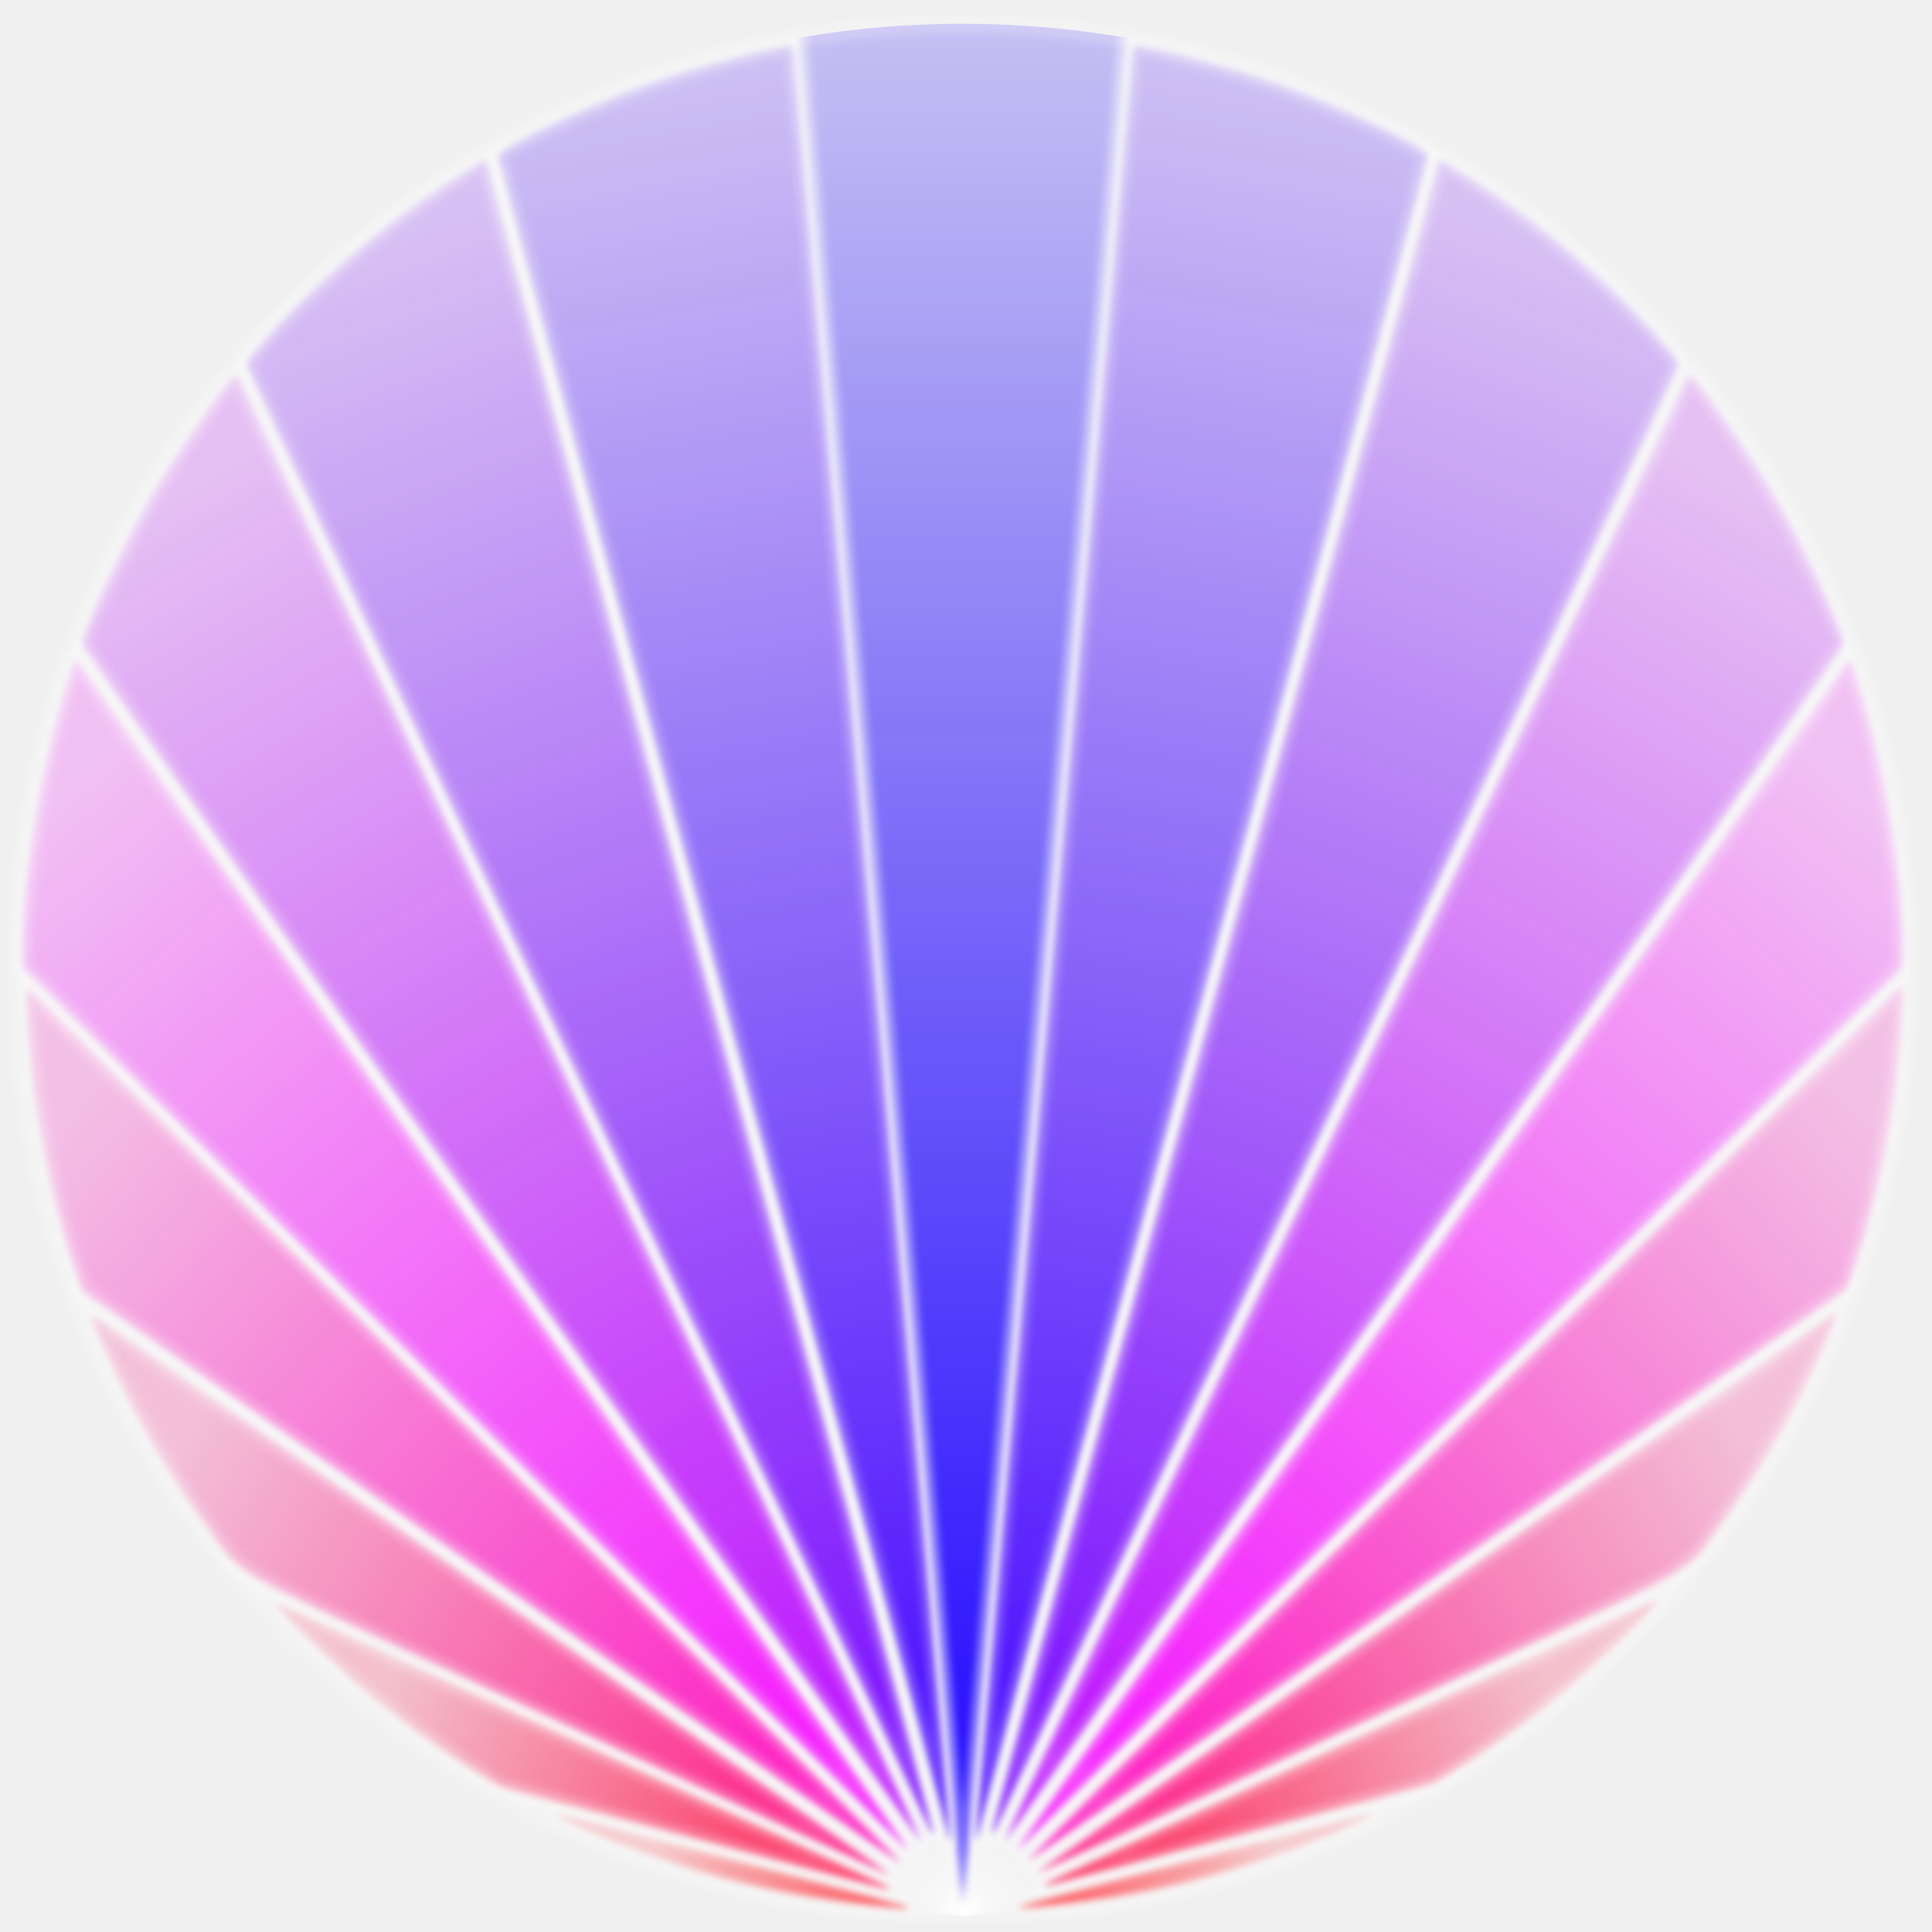
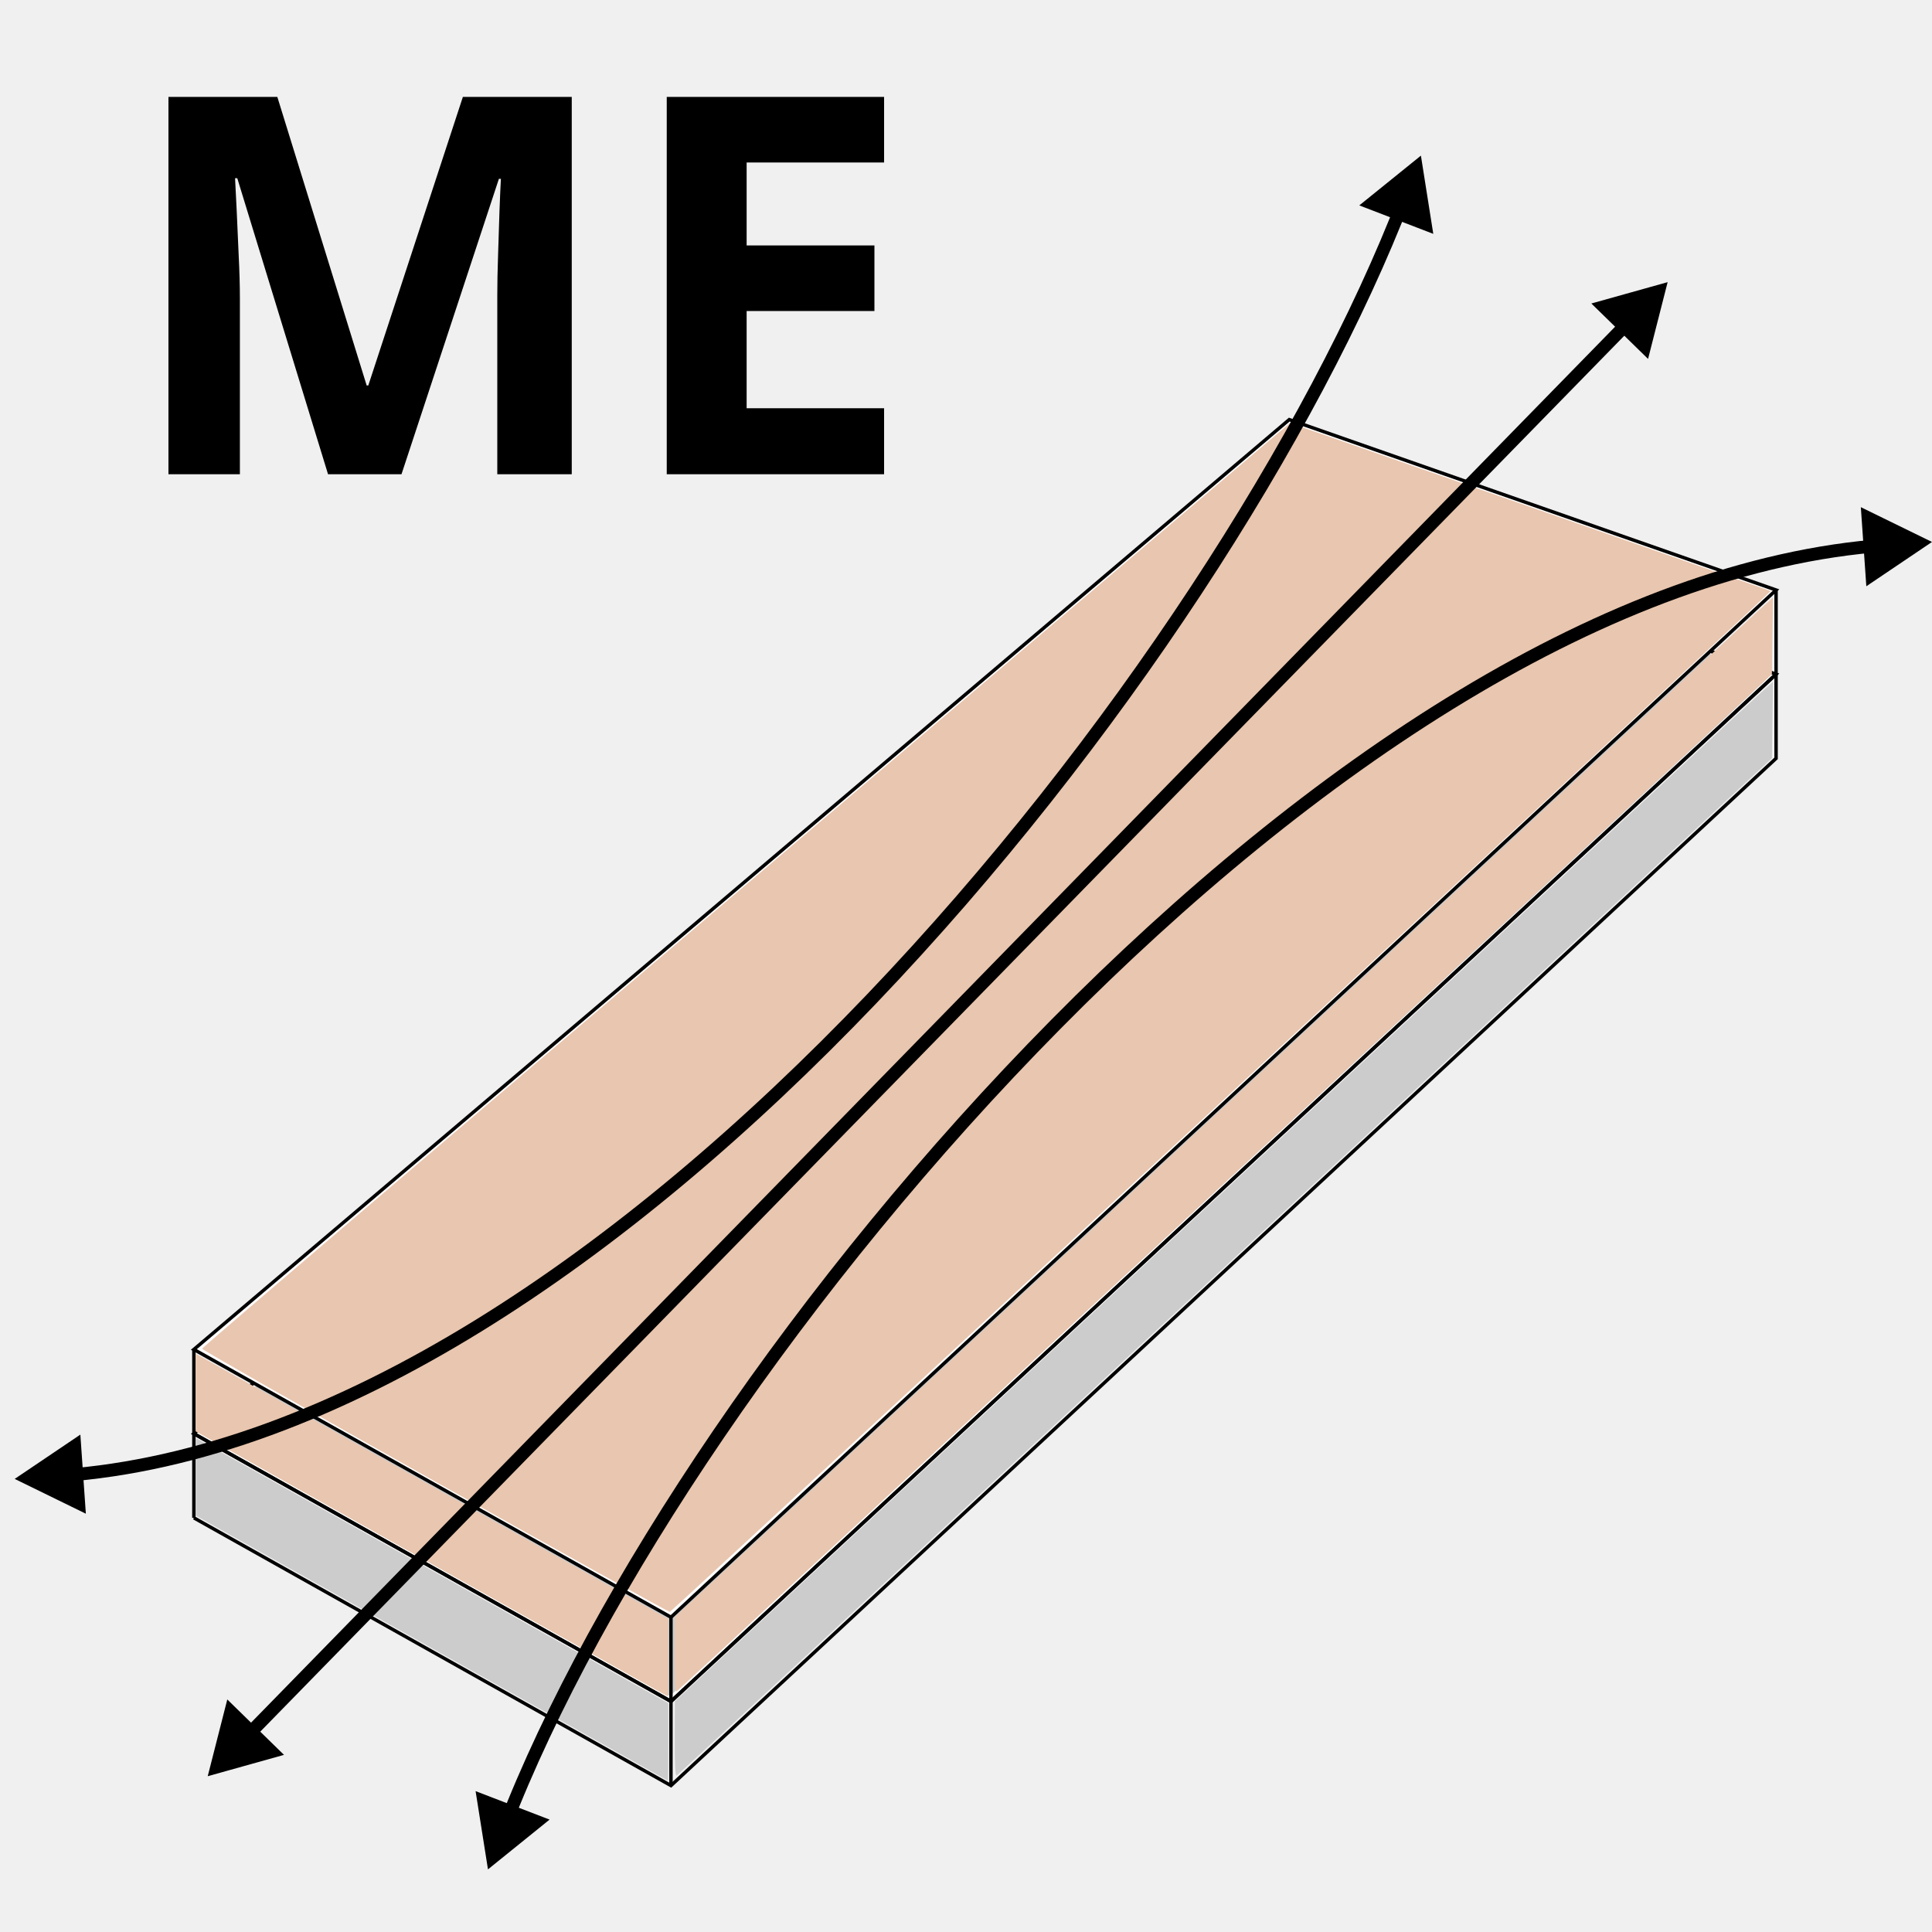
<svg xmlns="http://www.w3.org/2000/svg" xmlns:xlink="http://www.w3.org/1999/xlink" width="150mm" height="150mm" viewBox="0 0 150 150" version="1.1" id="svg8">
  <defs id="defs2">
-     <linearGradient id="linearGradient1428">
-       <stop style="stop-color:#ff000a;stop-opacity:1" offset="0" id="stop1424" />
-       <stop style="stop-color:#ff000a;stop-opacity:0.2" offset="1" id="stop1426" />
-     </linearGradient>
-     <linearGradient id="linearGradient1422">
-       <stop style="stop-color:#ff003d;stop-opacity:1" offset="0" id="stop1418" />
-       <stop style="stop-color:#ff003d;stop-opacity:0.2" offset="1" id="stop1420" />
-     </linearGradient>
-     <linearGradient id="linearGradient1416">
-       <stop style="stop-color:#ff0078;stop-opacity:1" offset="0" id="stop1412" />
-       <stop style="stop-color:#ff0078;stop-opacity:0.2" offset="1" id="stop1414" />
-     </linearGradient>
-     <linearGradient id="linearGradient1410">
-       <stop style="stop-color:#ff00ba;stop-opacity:1" offset="0" id="stop1406" />
-       <stop style="stop-color:#ff00ba;stop-opacity:0.2" offset="1" id="stop1408" />
-     </linearGradient>
-     <linearGradient id="linearGradient1404">
-       <stop style="stop-color:#f500ff;stop-opacity:1" offset="0" id="stop1400" />
-       <stop style="stop-color:#f500ff;stop-opacity:0.2" offset="1" id="stop1402" />
-     </linearGradient>
-     <linearGradient id="linearGradient1398">
-       <stop style="stop-color:#b700ff;stop-opacity:1" offset="0" id="stop1394" />
-       <stop style="stop-color:#b700ff;stop-opacity:0.2" offset="1" id="stop1396" />
-     </linearGradient>
-     <linearGradient id="linearGradient1392">
-       <stop style="stop-color:#7300ff;stop-opacity:1" offset="0" id="stop1388" />
-       <stop style="stop-color:#7300ff;stop-opacity:0.2" offset="1" id="stop1390" />
-     </linearGradient>
-     <linearGradient id="linearGradient1386">
-       <stop style="stop-color:#4100ff;stop-opacity:1" offset="0" id="stop1382" />
-       <stop style="stop-color:#4100ff;stop-opacity:0.2" offset="1" id="stop1384" />
-     </linearGradient>
-     <linearGradient id="linearGradient1344">
-       <stop style="stop-color:#7300ff;stop-opacity:1" offset="0" id="stop1340" />
-       <stop style="stop-color:#7300ff;stop-opacity:0.2" offset="1" id="stop1342" />
-     </linearGradient>
-     <linearGradient id="linearGradient1334">
-       <stop style="stop-color:#ff000a;stop-opacity:1" offset="0" id="stop1330" />
-       <stop style="stop-color:#ff000a;stop-opacity:0.2" offset="1" id="stop1332" />
-     </linearGradient>
-     <linearGradient id="linearGradient1320">
-       <stop style="stop-color:#ff003d;stop-opacity:1" offset="0" id="stop1316" />
-       <stop style="stop-color:#ff003d;stop-opacity:0.2" offset="1" id="stop1318" />
-     </linearGradient>
-     <linearGradient id="linearGradient1306">
-       <stop style="stop-color:#ff0078;stop-opacity:1" offset="0" id="stop1302" />
-       <stop style="stop-color:#ff0078;stop-opacity:0.2" offset="1" id="stop1304" />
-     </linearGradient>
-     <linearGradient id="linearGradient1292">
-       <stop style="stop-color:#ff00ba;stop-opacity:1" offset="0" id="stop1288" />
-       <stop style="stop-color:#ff00ba;stop-opacity:0.2" offset="1" id="stop1290" />
-     </linearGradient>
-     <linearGradient id="linearGradient1278">
-       <stop style="stop-color:#f500ff;stop-opacity:1" offset="0" id="stop1274" />
-       <stop style="stop-color:#f500ff;stop-opacity:0.2" offset="1" id="stop1276" />
-     </linearGradient>
-     <linearGradient id="linearGradient1264">
-       <stop style="stop-color:#b700ff;stop-opacity:1" offset="0" id="stop1260" />
-       <stop style="stop-color:#b700ff;stop-opacity:0.2" offset="1" id="stop1262" />
-     </linearGradient>
-     <linearGradient id="linearGradient1236">
-       <stop style="stop-color:#4100ff;stop-opacity:1" offset="0" id="stop1232" />
-       <stop style="stop-color:#4100ff;stop-opacity:0.2" offset="1" id="stop1234" />
-     </linearGradient>
-     <linearGradient id="linearGradient1148">
-       <stop style="stop-color:#1b00ff;stop-opacity:0.2" offset="0" id="stop1144" />
-       <stop style="stop-color:#1b00ff;stop-opacity:1" offset="1" id="stop1146" />
-     </linearGradient>
+     <marker style="overflow:visible" id="TriangleStart" refX="0" refY="0" orient="auto-start-reverse" markerWidth="5.324" markerHeight="6.155" viewBox="0 0 5.324 6.155" preserveAspectRatio="xMidYMid">
+       <path transform="scale(0.5)" style="fill:context-stroke;fill-rule:evenodd;stroke:context-stroke;stroke-width:1pt" d="M 5.77,0 -2.88,5 V -5 Z" id="path135" />
+     </marker>
    <linearGradient id="linearGradient28">
      <stop style="stop-color:#000000;stop-opacity:0" offset="0" id="stop24" />
      <stop style="stop-color:#5900ff;stop-opacity:0.918" offset="0.079" id="stop871" />
      <stop style="stop-color:#ff00c8;stop-opacity:0.808" offset="0.189" id="stop869" />
      <stop style="stop-color:#ff005a;stop-opacity:1" offset="0.307" id="stop867" />
      <stop style="stop-color:#ff0030;stop-opacity:1" offset="0.413" id="stop865" />
      <stop style="stop-color:#ff9900;stop-opacity:1" offset="0.515" id="stop863" />
      <stop style="stop-color:#e5ff00;stop-opacity:1" offset="0.641" id="stop861" />
      <stop style="stop-color:#3bff00;stop-opacity:0.985" offset="0.767" id="stop859" />
      <stop style="stop-color:#71e0b8;stop-opacity:0.977" offset="0.87" id="stop857" />
      <stop style="stop-color:#0098f7;stop-opacity:1" offset="1" id="stop26" />
    </linearGradient>
    <linearGradient xlink:href="#linearGradient28" id="linearGradient30" x1="-110.115" y1="-18.709" x2="-109.896" y2="-87.704" gradientUnits="userSpaceOnUse" gradientTransform="matrix(1.005068,0,0,1,0.9019413,0)" />
    <clipPath clipPathUnits="userSpaceOnUse" id="clipPath2813">
      <circle style="fill:none;stroke:#000000;stroke-width:1;stroke-linecap:square;stroke-linejoin:miter;stroke-miterlimit:4;stroke-dasharray:none;stroke-dashoffset:0;stroke-opacity:1" id="path2815" cx="125" cy="125" r="100" />
    </clipPath>
    <clipPath clipPathUnits="userSpaceOnUse" id="clipPath2809">
      <circle style="fill:none;stroke:#000000;stroke-width:1;stroke-linecap:square;stroke-linejoin:miter;stroke-miterlimit:4;stroke-dasharray:none;stroke-dashoffset:0;stroke-opacity:1" id="path2811" cx="125" cy="125" r="100" />
    </clipPath>
    <clipPath clipPathUnits="userSpaceOnUse" id="clipPath2805">
      <circle style="fill:none;stroke:#000000;stroke-width:1;stroke-linecap:square;stroke-linejoin:miter;stroke-miterlimit:4;stroke-dasharray:none;stroke-dashoffset:0;stroke-opacity:1" id="path2807" cx="125" cy="125" r="100" />
    </clipPath>
    <clipPath clipPathUnits="userSpaceOnUse" id="clipPath2801">
      <circle style="fill:none;stroke:#000000;stroke-width:1;stroke-linecap:square;stroke-linejoin:miter;stroke-miterlimit:4;stroke-dasharray:none;stroke-dashoffset:0;stroke-opacity:1" id="path2803" cx="125" cy="125" r="100" />
    </clipPath>
    <clipPath clipPathUnits="userSpaceOnUse" id="clipPath2797">
      <circle style="fill:none;stroke:#000000;stroke-width:1;stroke-linecap:square;stroke-linejoin:miter;stroke-miterlimit:4;stroke-dasharray:none;stroke-dashoffset:0;stroke-opacity:1" id="path2799" cx="125" cy="125" r="100" />
    </clipPath>
    <clipPath clipPathUnits="userSpaceOnUse" id="clipPath2793">
      <circle style="fill:none;stroke:#000000;stroke-width:1;stroke-linecap:square;stroke-linejoin:miter;stroke-miterlimit:4;stroke-dasharray:none;stroke-dashoffset:0;stroke-opacity:1" id="path2795" cx="125" cy="125" r="100" />
    </clipPath>
    <clipPath clipPathUnits="userSpaceOnUse" id="clipPath2789">
      <circle style="fill:none;stroke:#000000;stroke-width:1;stroke-linecap:square;stroke-linejoin:miter;stroke-miterlimit:4;stroke-dasharray:none;stroke-dashoffset:0;stroke-opacity:1" id="path2791" cx="125" cy="125" r="100" />
    </clipPath>
    <clipPath clipPathUnits="userSpaceOnUse" id="clipPath2785">
      <circle style="fill:none;stroke:#000000;stroke-width:1;stroke-linecap:square;stroke-linejoin:miter;stroke-miterlimit:4;stroke-dasharray:none;stroke-dashoffset:0;stroke-opacity:1" id="path2787" cx="125" cy="125" r="100" />
    </clipPath>
    <clipPath clipPathUnits="userSpaceOnUse" id="clipPath2781">
      <circle style="fill:none;stroke:#000000;stroke-width:1;stroke-linecap:square;stroke-linejoin:miter;stroke-miterlimit:4;stroke-dasharray:none;stroke-dashoffset:0;stroke-opacity:1" id="path2783" cx="125" cy="125" r="100" />
    </clipPath>
    <clipPath clipPathUnits="userSpaceOnUse" id="clipPath2777">
      <circle style="fill:none;stroke:#000000;stroke-width:1;stroke-linecap:square;stroke-linejoin:miter;stroke-miterlimit:4;stroke-dasharray:none;stroke-dashoffset:0;stroke-opacity:1" id="path2779" cx="125" cy="125" r="100" />
    </clipPath>
    <clipPath clipPathUnits="userSpaceOnUse" id="clipPath2773">
      <circle style="fill:none;stroke:#000000;stroke-width:1;stroke-linecap:square;stroke-linejoin:miter;stroke-miterlimit:4;stroke-dasharray:none;stroke-dashoffset:0;stroke-opacity:1" id="path2775" cx="125" cy="125" r="100" />
    </clipPath>
    <clipPath clipPathUnits="userSpaceOnUse" id="clipPath2769">
      <circle style="fill:none;stroke:#000000;stroke-width:1;stroke-linecap:square;stroke-linejoin:miter;stroke-miterlimit:4;stroke-dasharray:none;stroke-dashoffset:0;stroke-opacity:1" id="path2771" cx="125" cy="125" r="100" />
    </clipPath>
    <clipPath clipPathUnits="userSpaceOnUse" id="clipPath2765">
      <circle style="fill:none;stroke:#000000;stroke-width:1;stroke-linecap:square;stroke-linejoin:miter;stroke-miterlimit:4;stroke-dasharray:none;stroke-dashoffset:0;stroke-opacity:1" id="path2767" cx="125" cy="125" r="100" />
    </clipPath>
    <clipPath clipPathUnits="userSpaceOnUse" id="clipPath2761">
      <circle style="fill:none;stroke:#000000;stroke-width:1;stroke-linecap:square;stroke-linejoin:miter;stroke-miterlimit:4;stroke-dasharray:none;stroke-dashoffset:0;stroke-opacity:1" id="path2763" cx="125" cy="125" r="100" />
    </clipPath>
    <clipPath clipPathUnits="userSpaceOnUse" id="clipPath2757">
      <circle style="fill:none;stroke:#000000;stroke-width:1;stroke-linecap:square;stroke-linejoin:miter;stroke-miterlimit:4;stroke-dasharray:none;stroke-dashoffset:0;stroke-opacity:1" id="path2759" cx="125" cy="125" r="100" />
    </clipPath>
    <clipPath clipPathUnits="userSpaceOnUse" id="clipPath2753">
      <circle style="fill:none;stroke:#000000;stroke-width:1;stroke-linecap:square;stroke-linejoin:miter;stroke-miterlimit:4;stroke-dasharray:none;stroke-dashoffset:0;stroke-opacity:1" id="path2755" cx="125" cy="125" r="100" />
    </clipPath>
    <clipPath clipPathUnits="userSpaceOnUse" id="clipPath2749">
      <circle style="fill:none;stroke:#000000;stroke-width:1;stroke-linecap:square;stroke-linejoin:miter;stroke-miterlimit:4;stroke-dasharray:none;stroke-dashoffset:0;stroke-opacity:1" id="path2751" cx="125" cy="125" r="100" />
    </clipPath>
    <clipPath clipPathUnits="userSpaceOnUse" id="clipPath2745">
      <circle style="fill:none;stroke:#000000;stroke-width:1;stroke-linecap:square;stroke-linejoin:miter;stroke-miterlimit:4;stroke-dasharray:none;stroke-dashoffset:0;stroke-opacity:1" id="path2747" cx="125" cy="125" r="100" />
    </clipPath>
-     <linearGradient xlink:href="#linearGradient1148" id="linearGradient1142" x1="125.267" y1="25.03" x2="125" y2="225" gradientUnits="userSpaceOnUse" />
-     <linearGradient xlink:href="#linearGradient1386" id="linearGradient1230" x1="413.766" y1="482.327" x2="483.863" y2="105.561" gradientUnits="userSpaceOnUse" gradientTransform="matrix(0.3770284,0,0,0.3770284,-81.25956,-33.14462)" />
-     <linearGradient xlink:href="#linearGradient1264" id="linearGradient1258" x1="413.766" y1="482.327" x2="582.353" y2="193.949" gradientUnits="userSpaceOnUse" gradientTransform="matrix(0.3770284,0,0,0.3770284,-81.25956,-33.14462)" />
-     <linearGradient xlink:href="#linearGradient1278" id="linearGradient1272" x1="413.766" y1="482.327" x2="604.071" y2="257.084" gradientUnits="userSpaceOnUse" gradientTransform="matrix(0.3770284,0,0,0.3770284,-81.25956,-33.14462)" />
-     <linearGradient xlink:href="#linearGradient1292" id="linearGradient1286" x1="413.766" y1="482.327" x2="604.576" y2="322.239" gradientUnits="userSpaceOnUse" gradientTransform="matrix(0.3770284,0,0,0.3770284,-81.25956,-33.14462)" />
-     <linearGradient xlink:href="#linearGradient1306" id="linearGradient1300" x1="413.766" y1="482.327" x2="578.817" y2="389.414" gradientUnits="userSpaceOnUse" gradientTransform="matrix(0.3770284,0,0,0.3770284,-81.25956,-33.14462)" />
-     <linearGradient xlink:href="#linearGradient1320" id="linearGradient1314" x1="413.766" y1="482.327" x2="535.381" y2="438.911" gradientUnits="userSpaceOnUse" gradientTransform="matrix(0.3770284,0,0,0.3770284,-81.25956,-33.14462)" />
-     <linearGradient xlink:href="#linearGradient1334" id="linearGradient1328" x1="413.766" y1="482.327" x2="478.571" y2="470.536" gradientUnits="userSpaceOnUse" gradientTransform="matrix(0.3770284,0,0,0.3770284,-81.25956,-33.14462)" />
-     <linearGradient xlink:href="#linearGradient1344" id="linearGradient1338" x1="413.766" y1="482.327" x2="541.428" y2="140.332" gradientUnits="userSpaceOnUse" gradientTransform="matrix(0.3770284,0,0,0.3770284,-81.25956,-33.14462)" />
-     <linearGradient xlink:href="#linearGradient1236" id="linearGradient1352" gradientUnits="userSpaceOnUse" x1="413.766" y1="482.327" x2="483.863" y2="105.561" gradientTransform="matrix(-0.3770284,0,0,0.3770284,230.7856,-33.13703)" />
-     <linearGradient xlink:href="#linearGradient1392" id="linearGradient1356" gradientUnits="userSpaceOnUse" x1="413.766" y1="482.327" x2="541.428" y2="140.332" gradientTransform="matrix(-0.3770284,0,0,0.3770284,230.7103,-33.14462)" />
-     <linearGradient xlink:href="#linearGradient1398" id="linearGradient1360" gradientUnits="userSpaceOnUse" x1="413.766" y1="482.327" x2="582.353" y2="193.949" gradientTransform="matrix(-0.3770284,0,0,0.3770284,230.7693,-33.14462)" />
-     <linearGradient xlink:href="#linearGradient1404" id="linearGradient1364" gradientUnits="userSpaceOnUse" x1="413.766" y1="482.327" x2="604.071" y2="257.084" gradientTransform="matrix(-0.3770284,0,0,0.3770284,230.7423,-33.14462)" />
-     <linearGradient xlink:href="#linearGradient1410" id="linearGradient1368" gradientUnits="userSpaceOnUse" x1="413.766" y1="482.327" x2="604.576" y2="322.239" gradientTransform="matrix(-0.3770284,0,0,0.3770284,231.0469,-32.95419)" />
-     <linearGradient xlink:href="#linearGradient1416" id="linearGradient1372" gradientUnits="userSpaceOnUse" x1="413.766" y1="482.327" x2="578.817" y2="389.414" gradientTransform="matrix(-0.3770284,0,0,0.3770284,230.9296,-32.95419)" />
-     <linearGradient xlink:href="#linearGradient1422" id="linearGradient1376" gradientUnits="userSpaceOnUse" x1="413.766" y1="482.327" x2="535.381" y2="438.911" gradientTransform="matrix(-0.3770284,0,0,0.3770284,231.4351,-32.85898)" />
-     <linearGradient xlink:href="#linearGradient1428" id="linearGradient1380" gradientUnits="userSpaceOnUse" x1="413.766" y1="482.327" x2="478.571" y2="470.536" gradientTransform="matrix(-0.3770284,0,0,0.3770284,230.9273,-33.10232)" />
-     <filter style="color-interpolation-filters:sRGB" id="filter3878" x="-0.025" width="1.05" y="-0.004" height="1.009">
-       <feGaussianBlur stdDeviation="0.375" id="feGaussianBlur3880" />
-     </filter>
-     <filter style="color-interpolation-filters:sRGB" id="filter3882" x="-0.05" width="1.101" y="-0.004" height="1.009">
-       <feGaussianBlur stdDeviation="0.375" id="feGaussianBlur3884" />
-     </filter>
-     <filter style="color-interpolation-filters:sRGB" id="filter3886" x="-0.017" width="1.034" y="-0.005" height="1.009">
-       <feGaussianBlur stdDeviation="0.375" id="feGaussianBlur3888" />
-     </filter>
-     <filter style="color-interpolation-filters:sRGB" id="filter3890" x="-0.01" width="1.021" y="-0.005" height="1.01">
-       <feGaussianBlur stdDeviation="0.375" id="feGaussianBlur3892" />
-     </filter>
-     <filter style="color-interpolation-filters:sRGB" id="filter3894" x="-0.008" width="1.015" y="-0.005" height="1.011">
-       <feGaussianBlur stdDeviation="0.375" id="feGaussianBlur3896" />
-     </filter>
-     <filter style="color-interpolation-filters:sRGB" id="filter3898" x="-0.006" width="1.012" y="-0.006" height="1.012">
-       <feGaussianBlur stdDeviation="0.375" id="feGaussianBlur3900" />
-     </filter>
-     <filter style="color-interpolation-filters:sRGB" id="filter3902" x="-0.005" width="1.011" y="-0.008" height="1.015">
-       <feGaussianBlur stdDeviation="0.375" id="feGaussianBlur3904" />
-     </filter>
-     <filter style="color-interpolation-filters:sRGB" id="filter3906" x="-0.005" width="1.01" y="-0.01" height="1.021">
-       <feGaussianBlur stdDeviation="0.375" id="feGaussianBlur3908" />
-     </filter>
-     <filter style="color-interpolation-filters:sRGB" id="filter3910" x="-0.005" width="1.009" y="-0.017" height="1.034">
-       <feGaussianBlur stdDeviation="0.375" id="feGaussianBlur3912" />
-     </filter>
-     <filter style="color-interpolation-filters:sRGB" id="filter3914" x="-0.05" width="1.101" y="-0.004" height="1.009">
-       <feGaussianBlur stdDeviation="0.375" id="feGaussianBlur3916" />
-     </filter>
-     <filter style="color-interpolation-filters:sRGB" id="filter3918" x="-0.017" width="1.034" y="-0.005" height="1.009">
-       <feGaussianBlur stdDeviation="0.375" id="feGaussianBlur3920" />
-     </filter>
-     <filter style="color-interpolation-filters:sRGB" id="filter3922" x="-0.01" width="1.021" y="-0.005" height="1.01">
-       <feGaussianBlur stdDeviation="0.375" id="feGaussianBlur3924" />
-     </filter>
-     <filter style="color-interpolation-filters:sRGB" id="filter3926" x="-0.008" width="1.015" y="-0.005" height="1.011">
-       <feGaussianBlur stdDeviation="0.375" id="feGaussianBlur3928" />
-     </filter>
-     <filter style="color-interpolation-filters:sRGB" id="filter3930" x="-0.006" width="1.012" y="-0.006" height="1.012">
-       <feGaussianBlur stdDeviation="0.375" id="feGaussianBlur3932" />
-     </filter>
-     <filter style="color-interpolation-filters:sRGB" id="filter3934" x="-0.005" width="1.011" y="-0.008" height="1.015">
-       <feGaussianBlur stdDeviation="0.375" id="feGaussianBlur3936" />
-     </filter>
-     <filter style="color-interpolation-filters:sRGB" id="filter3938" x="-0.005" width="1.01" y="-0.01" height="1.021">
-       <feGaussianBlur stdDeviation="0.375" id="feGaussianBlur3940" />
-     </filter>
-     <filter style="color-interpolation-filters:sRGB" id="filter3942" x="-0.005" width="1.009" y="-0.017" height="1.034">
-       <feGaussianBlur stdDeviation="0.375" id="feGaussianBlur3944" />
-     </filter>
-     <filter style="color-interpolation-filters:sRGB" id="filter3946" x="-0.005" width="1.009" y="-0.005" height="1.009">
-       <feGaussianBlur stdDeviation="0.275" id="feGaussianBlur3948" />
-     </filter>
-     <filter style="color-interpolation-filters:sRGB" id="filter3950" x="-0.019" width="1.038" y="-0.005" height="1.009">
-       <feGaussianBlur stdDeviation="0.275" id="feGaussianBlur3952" />
-     </filter>
-     <filter style="color-interpolation-filters:sRGB" id="filter3954" x="-0.012" width="1.025" y="-0.005" height="1.01">
-       <feGaussianBlur stdDeviation="0.275" id="feGaussianBlur3956" />
-     </filter>
-     <filter style="color-interpolation-filters:sRGB" id="filter3958" x="-0.01" width="1.02" y="-0.006" height="1.012">
-       <feGaussianBlur stdDeviation="0.275" id="feGaussianBlur3960" />
-     </filter>
-     <filter style="color-interpolation-filters:sRGB" id="filter3962" x="-0.01" width="1.019" y="-0.007" height="1.014">
-       <feGaussianBlur stdDeviation="0.275" id="feGaussianBlur3964" />
-     </filter>
-     <filter style="color-interpolation-filters:sRGB" id="filter3966" x="-0.01" width="1.019" y="-0.01" height="1.019">
-       <feGaussianBlur stdDeviation="0.275" id="feGaussianBlur3968" />
-     </filter>
-     <filter style="color-interpolation-filters:sRGB" id="filter3970" x="-0.011" width="1.021" y="-0.015" height="1.03">
-       <feGaussianBlur stdDeviation="0.275" id="feGaussianBlur3972" />
-     </filter>
-     <filter style="color-interpolation-filters:sRGB" id="filter3974" x="-0.014" width="1.028" y="-0.03" height="1.06">
-       <feGaussianBlur stdDeviation="0.275" id="feGaussianBlur3976" />
-     </filter>
-     <filter style="color-interpolation-filters:sRGB" id="filter3978" x="-0.024" width="1.048" y="-0.09" height="1.179">
-       <feGaussianBlur stdDeviation="0.275" id="feGaussianBlur3980" />
-     </filter>
-     <filter style="color-interpolation-filters:sRGB" id="filter3982" x="-0.019" width="1.038" y="-0.005" height="1.009">
-       <feGaussianBlur stdDeviation="0.275" id="feGaussianBlur3984" />
-     </filter>
-     <filter style="color-interpolation-filters:sRGB" id="filter3986" x="-0.012" width="1.025" y="-0.005" height="1.01">
-       <feGaussianBlur stdDeviation="0.275" id="feGaussianBlur3988" />
-     </filter>
-     <filter style="color-interpolation-filters:sRGB" id="filter3990" x="-0.01" width="1.02" y="-0.006" height="1.012">
-       <feGaussianBlur stdDeviation="0.275" id="feGaussianBlur3992" />
-     </filter>
-     <filter style="color-interpolation-filters:sRGB" id="filter3994" x="-0.01" width="1.019" y="-0.007" height="1.014">
-       <feGaussianBlur stdDeviation="0.275" id="feGaussianBlur3996" />
-     </filter>
-     <filter style="color-interpolation-filters:sRGB" id="filter3998" x="-0.01" width="1.019" y="-0.01" height="1.019">
-       <feGaussianBlur stdDeviation="0.275" id="feGaussianBlur4000" />
-     </filter>
-     <filter style="color-interpolation-filters:sRGB" id="filter4002" x="-0.011" width="1.021" y="-0.015" height="1.03">
-       <feGaussianBlur stdDeviation="0.275" id="feGaussianBlur4004" />
-     </filter>
-     <filter style="color-interpolation-filters:sRGB" id="filter4006" x="-0.014" width="1.028" y="-0.03" height="1.06">
-       <feGaussianBlur stdDeviation="0.275" id="feGaussianBlur4008" />
-     </filter>
-     <filter style="color-interpolation-filters:sRGB" id="filter4010" x="-0.024" width="1.048" y="-0.09" height="1.179">
-       <feGaussianBlur stdDeviation="0.275" id="feGaussianBlur4012" />
-     </filter>
  </defs>
  <g id="layer1">
-     <path id="path2740" style="fill:url(#linearGradient1142);fill-opacity:1;stroke:#ffffff;stroke-width:1.941;stroke-miterlimit:4;stroke-dasharray:none;stroke-opacity:0.2;filter:url(#filter3878)" d="M 107.133,20.78 125,225 142.867,20.78" clip-path="url(#clipPath2809)" transform="matrix(0.7343167,0,0,0.7343167,-17.0476,-16.51482)" />
-     <path id="path2706" d="M 125,225 107.133,20.78" style="fill:none;stroke:#ffffff;stroke-width:1.941;stroke-linecap:square;stroke-linejoin:miter;stroke-miterlimit:4;stroke-dasharray:none;stroke-dashoffset:0;stroke-opacity:0.2;filter:url(#filter3882)" clip-path="url(#clipPath2805)" transform="matrix(0.7343167,0,0,0.7343167,-17.0476,-16.51482)" />
-     <path style="fill:none;stroke:#ffffff;stroke-width:1.941;stroke-linecap:square;stroke-linejoin:miter;stroke-miterlimit:4;stroke-dasharray:none;stroke-dashoffset:0;stroke-opacity:0.2;filter:url(#filter3886)" d="M 125,225 71.942,26.985" id="path2708" clip-path="url(#clipPath2801)" transform="matrix(0.7343167,0,0,0.7343167,-17.0476,-16.51482)" />
-     <path style="fill:none;stroke:#ffffff;stroke-width:1.941;stroke-linecap:square;stroke-linejoin:miter;stroke-miterlimit:4;stroke-dasharray:none;stroke-dashoffset:0;stroke-opacity:0.2;filter:url(#filter3890)" d="M 125,225 38.363,39.207" id="path2710" clip-path="url(#clipPath2797)" transform="matrix(0.7343167,0,0,0.7343167,-17.0476,-16.51482)" />
-     <path id="path2712" d="M 125,225 7.417,57.074" style="fill:none;stroke:#ffffff;stroke-width:1.941;stroke-linecap:square;stroke-linejoin:miter;stroke-miterlimit:4;stroke-dasharray:none;stroke-dashoffset:0;stroke-opacity:0.2;filter:url(#filter3894)" clip-path="url(#clipPath2793)" transform="matrix(0.7343167,0,0,0.7343167,-17.0476,-16.51482)" />
-     <path style="fill:none;stroke:#ffffff;stroke-width:1.941;stroke-linecap:square;stroke-linejoin:miter;stroke-miterlimit:4;stroke-dasharray:none;stroke-dashoffset:0;stroke-opacity:0.2;filter:url(#filter3898)" d="M 125,225 -19.957,80.043" id="path2714" clip-path="url(#clipPath2789)" transform="matrix(0.7343167,0,0,0.7343167,-17.0476,-16.51482)" />
-     <path id="path2716" d="M 125,225 -42.926,107.417" style="fill:none;stroke:#ffffff;stroke-width:1.941;stroke-linecap:square;stroke-linejoin:miter;stroke-miterlimit:4;stroke-dasharray:none;stroke-dashoffset:0;stroke-opacity:0.2;filter:url(#filter3902)" clip-path="url(#clipPath2785)" transform="matrix(0.7343167,0,0,0.7343167,-17.0476,-16.51482)" />
-     <path id="path2718" d="M 125,225 -60.793,138.363" style="fill:none;stroke:#ffffff;stroke-width:1.941;stroke-linecap:square;stroke-linejoin:miter;stroke-miterlimit:4;stroke-dasharray:none;stroke-dashoffset:0;stroke-opacity:0.2;filter:url(#filter3906)" clip-path="url(#clipPath2781)" transform="matrix(0.7343167,0,0,0.7343167,-17.0476,-16.51482)" />
-     <path style="fill:none;stroke:#ffffff;stroke-width:1.941;stroke-linecap:square;stroke-linejoin:miter;stroke-miterlimit:4;stroke-dasharray:none;stroke-dashoffset:0;stroke-opacity:0.2;filter:url(#filter3910)" d="M 125,225 -73.015,171.942" id="path2720" clip-path="url(#clipPath2777)" transform="matrix(0.7343167,0,0,0.7343167,-17.0476,-16.51482)" />
-     <path style="fill:none;stroke:#ffffff;stroke-width:1.941;stroke-linecap:square;stroke-linejoin:miter;stroke-miterlimit:4;stroke-dasharray:none;stroke-dashoffset:0;stroke-opacity:0.2;filter:url(#filter3914)" d="M 125,225 142.867,20.78" id="path2722" clip-path="url(#clipPath2773)" transform="matrix(0.7343167,0,0,0.7343167,-17.0476,-16.51482)" />
-     <path id="path2724" d="M 125,225 178.058,26.985" style="fill:none;stroke:#ffffff;stroke-width:1.941;stroke-linecap:square;stroke-linejoin:miter;stroke-miterlimit:4;stroke-dasharray:none;stroke-dashoffset:0;stroke-opacity:0.2;filter:url(#filter3918)" clip-path="url(#clipPath2769)" transform="matrix(0.7343167,0,0,0.7343167,-17.0476,-16.51482)" />
-     <path id="path2726" d="M 125,225 211.637,39.207" style="fill:none;stroke:#ffffff;stroke-width:1.941;stroke-linecap:square;stroke-linejoin:miter;stroke-miterlimit:4;stroke-dasharray:none;stroke-dashoffset:0;stroke-opacity:0.2;filter:url(#filter3922)" clip-path="url(#clipPath2765)" transform="matrix(0.7343167,0,0,0.7343167,-17.0476,-16.51482)" />
-     <path style="fill:none;stroke:#ffffff;stroke-width:1.941;stroke-linecap:square;stroke-linejoin:miter;stroke-miterlimit:4;stroke-dasharray:none;stroke-dashoffset:0;stroke-opacity:0.2;filter:url(#filter3926)" d="M 125,225 242.583,57.074" id="path2728" clip-path="url(#clipPath2761)" transform="matrix(0.7343167,0,0,0.7343167,-17.0476,-16.51482)" />
-     <path id="path2730" d="M 125,225 269.957,80.043" style="fill:none;stroke:#ffffff;stroke-width:1.941;stroke-linecap:square;stroke-linejoin:miter;stroke-miterlimit:4;stroke-dasharray:none;stroke-dashoffset:0;stroke-opacity:0.2;filter:url(#filter3930)" clip-path="url(#clipPath2757)" transform="matrix(0.7343167,0,0,0.7343167,-17.0476,-16.51482)" />
-     <path style="fill:none;stroke:#ffffff;stroke-width:1.941;stroke-linecap:square;stroke-linejoin:miter;stroke-miterlimit:4;stroke-dasharray:none;stroke-dashoffset:0;stroke-opacity:0.2;filter:url(#filter3934)" d="M 125,225 292.926,107.417" id="path2732" clip-path="url(#clipPath2753)" transform="matrix(0.7343167,0,0,0.7343167,-17.0476,-16.51482)" />
-     <path style="fill:none;stroke:#ffffff;stroke-width:1.941;stroke-linecap:square;stroke-linejoin:miter;stroke-miterlimit:4;stroke-dasharray:none;stroke-dashoffset:0;stroke-opacity:0.2;filter:url(#filter3938)" d="M 125,225 310.793,138.363" id="path2734" clip-path="url(#clipPath2749)" transform="matrix(0.7343167,0,0,0.7343167,-17.0476,-16.51482)" />
-     <path id="path2736" d="M 125,225 323.015,171.942" style="fill:none;stroke:#ffffff;stroke-width:1.941;stroke-linecap:square;stroke-linejoin:miter;stroke-miterlimit:4;stroke-dasharray:none;stroke-dashoffset:0;stroke-opacity:0.2;filter:url(#filter3942)" clip-path="url(#clipPath2745)" transform="matrix(0.7343167,0,0,0.7343167,-17.0476,-16.51482)" />
-     <circle style="fill:none;stroke:#ffffff;stroke-width:1.425;stroke-miterlimit:4;stroke-dasharray:none;stroke-opacity:0.2;filter:url(#filter3946)" id="path2817" cx="74.742" cy="75.275" r="73.432" />
-     <path style="fill:url(#linearGradient1230);fill-opacity:1;stroke:#ffffff;stroke-width:1.425;stroke-miterlimit:4;stroke-dasharray:none;stroke-dashoffset:0;stroke-opacity:0.2;filter:url(#filter3950)" d="m 75.792,142.137 c 0.052,-0.524 2.796,-31.883 6.098,-69.688 3.302,-37.804 6.042,-68.773 6.088,-68.819 0.29,-0.29 7.692,1.643 11.309,2.954 5.124,1.856 11.708,5.04 11.548,5.583 -0.047,0.159 -7.933,29.595 -17.524,65.415 -9.592,35.82 -17.478,65.212 -17.525,65.317 -0.047,0.105 -0.044,-0.238 0.007,-0.762 z" id="path1188" />
-     <path style="fill:url(#linearGradient1338);fill-opacity:1;stroke:#ffffff;stroke-width:1.425;stroke-miterlimit:4;stroke-dasharray:none;stroke-dashoffset:0;stroke-opacity:0.2;filter:url(#filter3954)" d="m 77.075,142.042 c 0.039,-0.262 7.859,-29.538 17.376,-65.059 l 17.304,-64.583 1.536,0.952 c 5.406,3.351 10.856,7.862 15.004,12.42 1.254,1.378 2.043,2.397 1.995,2.575 -0.099,0.361 -52.848,113.484 -53.104,113.885 -0.138,0.216 -0.165,0.17 -0.111,-0.19 z" id="path1190" />
-     <path style="fill:url(#linearGradient1258);fill-opacity:1;stroke:#ffffff;stroke-width:1.425;stroke-miterlimit:4;stroke-dasharray:none;stroke-dashoffset:0;stroke-opacity:0.2;filter:url(#filter3958)" d="m 78.006,142.979 c 0.119,-0.525 53.001,-113.852 53.13,-113.856 0.404,-0.013 4.87,6.388 6.831,9.793 1.936,3.361 5.138,10.267 5.138,11.081 0,0.131 -14.663,21.173 -32.584,46.761 C 92.6,122.345 77.968,143.144 78.006,142.979 Z" id="path1192" />
-     <path style="fill:url(#linearGradient1272);fill-opacity:1;stroke:#ffffff;stroke-width:1.425;stroke-miterlimit:4;stroke-dasharray:none;stroke-dashoffset:0;stroke-opacity:0.2;filter:url(#filter3962)" d="m 78.931,143.708 c 0,-0.11 61.794,-88.491 64.178,-91.79 l 0.519,-0.719 0.625,1.956 c 1.996,6.25 3.423,14.75 3.423,20.391 v 1.561 L 113.303,109.479 C 94.398,128.384 78.931,143.786 78.931,143.708 Z" id="path1194" />
-     <path style="fill:url(#linearGradient1286);fill-opacity:1;stroke:#ffffff;stroke-width:1.425;stroke-miterlimit:4;stroke-dasharray:none;stroke-dashoffset:0;stroke-opacity:0.2;filter:url(#filter3966)" d="m 113.589,110.526 c 18.695,-18.695 34.025,-33.991 34.067,-33.991 0.159,0 -0.203,5.166 -0.555,7.917 -0.607,4.745 -1.773,9.81 -3.283,14.268 l -0.452,1.333 -31.694,22.22 c -17.432,12.221 -31.78,22.225 -31.884,22.232 -0.105,0.008 15.106,-15.283 33.801,-33.979 z" id="path1198" />
-     <path style="fill:url(#linearGradient1300);fill-opacity:1;stroke:#ffffff;stroke-width:1.425;stroke-miterlimit:4;stroke-dasharray:none;stroke-dashoffset:0;stroke-opacity:0.2;filter:url(#filter3970)" d="m 111.364,123.673 c 17.158,-12.017 31.226,-21.819 31.262,-21.782 0.037,0.037 -0.512,1.366 -1.22,2.955 -2.15,4.828 -4.673,9.19 -7.76,13.415 -3.051,4.176 0.099,2.428 -27.96,15.512 -13.616,6.349 -24.927,11.59 -25.137,11.646 -0.209,0.056 13.657,-9.73 30.815,-21.747 z" id="path1200" />
-     <path style="fill:url(#linearGradient1314);fill-opacity:1;stroke:#ffffff;stroke-width:1.425;stroke-miterlimit:4;stroke-dasharray:none;stroke-dashoffset:0;stroke-opacity:0.2;filter:url(#filter3974)" d="m 81.406,146.153 c 1.589,-0.847 47.264,-22.037 47.339,-21.962 0.168,0.168 -4.838,5.042 -7.231,7.04 -2.521,2.106 -5.37,4.166 -8.326,6.023 l -1.829,1.149 -14.951,4.009 c -8.223,2.205 -15.07,4.006 -15.214,4.002 -0.145,-0.003 -0.048,-0.122 0.213,-0.261 z" id="path1202" />
-     <path style="fill:url(#linearGradient1328);fill-opacity:1;stroke:#ffffff;stroke-width:1.425;stroke-miterlimit:4;stroke-dasharray:none;stroke-dashoffset:0;stroke-opacity:0.2;filter:url(#filter3978)" d="m 79.137,148.063 c 0.159,-0.146 27.436,-7.386 27.519,-7.304 0.047,0.047 -0.624,0.409 -1.49,0.805 -7.298,3.34 -14.727,5.37 -22.998,6.284 -2.724,0.301 -3.158,0.332 -3.031,0.215 z" id="path1206" />
-     <path style="fill:url(#linearGradient1352);fill-opacity:1;stroke:#ffffff;stroke-width:1.425;stroke-miterlimit:4;stroke-dasharray:none;stroke-dashoffset:0;stroke-opacity:0.2;filter:url(#filter3982)" d="M 73.734,142.145 C 73.682,141.621 70.938,110.262 67.636,72.457 64.333,34.653 61.594,3.684 61.548,3.638 61.258,3.348 53.856,5.281 50.239,6.592 45.115,8.448 38.531,11.632 38.691,12.175 c 0.047,0.159 7.933,29.595 17.524,65.415 9.592,35.82 17.478,65.212 17.525,65.317 0.047,0.105 0.044,-0.238 -0.007,-0.762 z" id="path1350" />
-     <path style="fill:url(#linearGradient1356);fill-opacity:1;stroke:#ffffff;stroke-width:1.425;stroke-miterlimit:4;stroke-dasharray:none;stroke-dashoffset:0;stroke-opacity:0.2;filter:url(#filter3986)" d="M 72.376,142.042 C 72.336,141.78 64.517,112.504 55,76.983 L 37.696,12.4 36.16,13.352 c -5.406,3.351 -10.856,7.862 -15.004,12.42 -1.254,1.378 -2.043,2.397 -1.995,2.575 0.099,0.361 52.848,113.484 53.104,113.885 0.139,0.216 0.165,0.17 0.111,-0.19 z" id="path1354" />
-     <path style="fill:url(#linearGradient1360);fill-opacity:1;stroke:#ffffff;stroke-width:1.425;stroke-miterlimit:4;stroke-dasharray:none;stroke-dashoffset:0;stroke-opacity:0.2;filter:url(#filter3990)" d="M 71.504,142.979 C 71.385,142.454 18.503,29.127 18.374,29.122 c -0.404,-0.013 -4.87,6.388 -6.831,9.793 -1.936,3.361 -5.138,10.267 -5.138,11.081 0,0.131 14.663,21.173 32.584,46.761 17.921,25.587 32.553,46.387 32.516,46.221 z" id="path1358" />
-     <path style="fill:url(#linearGradient1364);fill-opacity:1;stroke:#ffffff;stroke-width:1.425;stroke-miterlimit:4;stroke-dasharray:none;stroke-dashoffset:0;stroke-opacity:0.2;filter:url(#filter3994)" d="m 70.552,143.708 c 0,-0.11 -61.794,-88.491 -64.178,-91.79 l -0.519,-0.719 -0.625,1.956 c -1.996,6.25 -3.423,14.75 -3.423,20.391 v 1.561 L 36.18,109.479 c 18.905,18.905 34.372,34.307 34.372,34.229 z" id="path1362" />
-     <path style="fill:url(#linearGradient1368);fill-opacity:1;stroke:#ffffff;stroke-width:1.425;stroke-miterlimit:4;stroke-dasharray:none;stroke-dashoffset:0;stroke-opacity:0.2;filter:url(#filter3998)" d="M 36.199,110.717 C 17.504,92.022 2.173,76.725 2.131,76.725 c -0.159,0 0.203,5.166 0.555,7.917 0.607,4.745 1.773,9.81 3.283,14.268 l 0.452,1.333 31.694,22.22 c 17.432,12.221 31.78,22.226 31.884,22.232 0.105,0.008 -15.106,-15.283 -33.801,-33.979 z" id="path1366" />
-     <path style="fill:url(#linearGradient1372);fill-opacity:1;stroke:#ffffff;stroke-width:1.425;stroke-miterlimit:4;stroke-dasharray:none;stroke-dashoffset:0;stroke-opacity:0.2;filter:url(#filter4002)" d="M 38.306,123.864 C 21.148,111.847 7.08,102.045 7.044,102.082 c -0.037,0.037 0.512,1.366 1.22,2.955 2.15,4.828 4.673,9.19 7.76,13.415 3.051,4.176 -0.099,2.428 27.96,15.512 13.616,6.349 24.927,11.59 25.137,11.646 0.209,0.056 -13.657,-9.73 -30.815,-21.747 z" id="path1370" />
-     <path style="fill:url(#linearGradient1376);fill-opacity:1;stroke:#ffffff;stroke-width:1.425;stroke-miterlimit:4;stroke-dasharray:none;stroke-dashoffset:0;stroke-opacity:0.2;filter:url(#filter4006)" d="M 68.769,146.439 C 67.18,145.592 21.506,124.402 21.431,124.477 c -0.168,0.168 4.838,5.042 7.231,7.04 2.521,2.106 5.37,4.166 8.326,6.023 l 1.829,1.149 14.951,4.009 c 8.223,2.205 15.07,4.006 15.214,4.002 0.145,-0.003 0.048,-0.122 -0.213,-0.261 z" id="path1374" />
-     <path style="fill:url(#linearGradient1380);fill-opacity:1;stroke:#ffffff;stroke-width:1.425;stroke-miterlimit:4;stroke-dasharray:none;stroke-dashoffset:0;stroke-opacity:0.2;filter:url(#filter4010)" d="m 70.531,148.105 c -0.159,-0.146 -27.436,-7.386 -27.519,-7.304 -0.047,0.047 0.624,0.409 1.49,0.805 7.298,3.34 14.727,5.37 22.998,6.284 2.724,0.301 3.158,0.332 3.031,0.215 z" id="path1378" />
+     <g id="g1292" transform="translate(-0.4448576,24.69066)">
+       <g id="g582" transform="translate(0,4.485994)">
+         <path style="fill:#ffffff;stroke:#000000;stroke-width:0.265px;stroke-linecap:butt;stroke-linejoin:miter;stroke-opacity:1" d="M 15.497,82.131 100.542,9.938 138.339,23.167 52.539,102.92 Z" id="path570" />
+         <path style="fill:none;stroke:#000000;stroke-width:0.265px;stroke-linecap:butt;stroke-linejoin:miter;stroke-opacity:1" d="m 15.497,82.131 v 6.536 0" id="path572" />
+         <path style="fill:none;stroke:#000000;stroke-width:0.265px;stroke-linecap:butt;stroke-linejoin:miter;stroke-opacity:1" d="m 52.539,102.92 v 6.536 0" id="path574" />
+         <path style="fill:none;stroke:#000000;stroke-width:0.265px;stroke-linecap:butt;stroke-linejoin:miter;stroke-opacity:1" d="m 138.339,23.167 v 6.536 0 L 52.539,109.456 15.497,88.668" id="path576" />
+       </g>
+       <path style="fill:#cccccc;stroke:none;stroke-width:2.29" d="M 129.273,366.064 C 91.748,344.995 61.017,327.484 60.984,327.151 60.95,326.817 132.763,265.561 220.568,191.024 L 380.212,55.504 l 10.766,3.751 c 5.922,2.063 37.66,13.157 70.53,24.653 l 59.763,20.901 -1.339,1.292 c -12.96,12.505 -321.182,298.29 -321.699,298.282 -0.403,-0.006 -31.435,-17.25 -68.961,-38.319 z" id="path1278" transform="scale(0.2645833)" />
+       <path style="fill:#cccccc;stroke:none;stroke-width:2.29" d="m 128.291,390.269 -69.211,-38.885 -0.005,-11.379 -0.005,-11.379 1.425,0.777 c 0.784,0.427 31.999,17.949 69.368,38.938 l 67.943,38.161 v 11.366 c 0,6.251 -0.068,11.348 -0.151,11.326 -0.083,-0.022 -31.297,-17.538 -69.363,-38.925 z" id="path1280" transform="scale(0.2645833)" />
+       <path style="fill:#cccccc;stroke:none;stroke-width:2.29" d="m 199.67,417.001 0.047,-11.092 L 357.175,259.6 C 443.777,179.13 516.28,111.819 518.294,110.02 l 3.66,-3.271 -0.165,11.216 -0.165,11.216 -160.368,149.066 c -88.202,81.986 -160.653,149.242 -161.001,149.457 -0.431,0.267 -0.618,-3.137 -0.585,-10.701 z" id="path1282" transform="scale(0.2645833)" />
+     </g>
+     <g id="g1310" transform="translate(-0.4448576,18.15444)">
+       <g id="g1302" transform="translate(0,4.485994)">
+         <path style="fill:#ffffff;stroke:#000000;stroke-width:0.265px;stroke-linecap:butt;stroke-linejoin:miter;stroke-opacity:1" d="M 15.497,82.131 100.542,9.938 138.339,23.167 52.539,102.92 Z" id="path1294" />
+         <path style="fill:none;stroke:#000000;stroke-width:0.265px;stroke-linecap:butt;stroke-linejoin:miter;stroke-opacity:1" d="m 15.497,82.131 v 6.536 0" id="path1296" />
+         <path style="fill:none;stroke:#000000;stroke-width:0.265px;stroke-linecap:butt;stroke-linejoin:miter;stroke-opacity:1" d="m 52.539,102.92 v 6.536 0" id="path1298" />
+         <path style="fill:none;stroke:#000000;stroke-width:0.265px;stroke-linecap:butt;stroke-linejoin:miter;stroke-opacity:1" d="m 138.339,23.167 v 6.536 0 L 52.539,109.456 15.497,88.668" id="path1300" />
+       </g>
+       <path style="fill:#e9c6af;stroke:none;stroke-width:2.29" d="M 129.273,366.064 C 91.748,344.995 61.017,327.484 60.984,327.151 60.95,326.817 132.763,265.561 220.568,191.024 L 380.212,55.504 l 10.766,3.751 c 5.922,2.063 37.66,13.157 70.53,24.653 l 59.763,20.901 -1.339,1.292 c -12.96,12.505 -321.182,298.29 -321.699,298.282 -0.403,-0.006 -31.435,-17.25 -68.961,-38.319 z" id="path1304" transform="scale(0.2645833)" />
+       <path style="fill:#e9c6af;stroke:none;stroke-width:2.29" d="m 128.291,390.269 -69.211,-38.885 -0.005,-11.379 -0.005,-11.379 1.425,0.777 c 0.784,0.427 31.999,17.949 69.368,38.938 l 67.943,38.161 v 11.366 c 0,6.251 -0.068,11.348 -0.151,11.326 -0.083,-0.022 -31.297,-17.538 -69.363,-38.925 z" id="path1306" transform="scale(0.2645833)" />
+       <path style="fill:#e9c6af;stroke:none;stroke-width:2.29" d="m 199.67,417.001 0.047,-11.092 L 357.175,259.6 C 443.777,179.13 516.28,111.819 518.294,110.02 l 3.66,-3.271 -0.165,11.216 -0.165,11.216 -160.368,149.066 c -88.202,81.986 -160.653,149.242 -161.001,149.457 -0.431,0.267 -0.618,-3.137 -0.585,-10.701 z" id="path1308" transform="scale(0.2645833)" />
+     </g>
+     <path style="fill:none;stroke:#000000;stroke-width:1;stroke-linecap:butt;stroke-linejoin:miter;stroke-dasharray:none;stroke-opacity:1;marker-start:url(#TriangleStart);marker-end:url(#TriangleStart)" d="M 39.161,141.823 C 53.191,105.35 103.582,45.3 146.457,42.324" id="path2103" />
+     <path style="fill:none;stroke:#000000;stroke-width:1;stroke-linecap:butt;stroke-linejoin:miter;stroke-dasharray:none;stroke-opacity:1;marker-start:url(#TriangleStart);marker-end:url(#TriangleStart)" d="M 109.044,15.397 C 95.013,51.871 47.558,111.599 4.683,114.576" id="path2393" />
+     <path style="fill:none;stroke:#000000;stroke-width:1;stroke-linecap:butt;stroke-linejoin:miter;stroke-dasharray:none;stroke-opacity:1;marker-start:url(#TriangleStart);marker-end:url(#TriangleStart)" d="M 126.993,24.446 18.609,135.365" id="path2403" />
+     <text xml:space="preserve" style="font-size:41.023px;line-height:1.25;font-family:sans-serif;-inkscape-font-specification:sans-serif;stroke-width:0.385" x="9.389" y="36.819" id="text2557">
+       <tspan id="tspan2555" style="font-style:normal;font-variant:normal;font-weight:bold;font-stretch:normal;font-size:41.023px;font-family:sans-serif;-inkscape-font-specification:'sans-serif Bold';stroke-width:0.385" x="9.389" y="36.819">ME</tspan>
+     </text>
  </g>
</svg>
